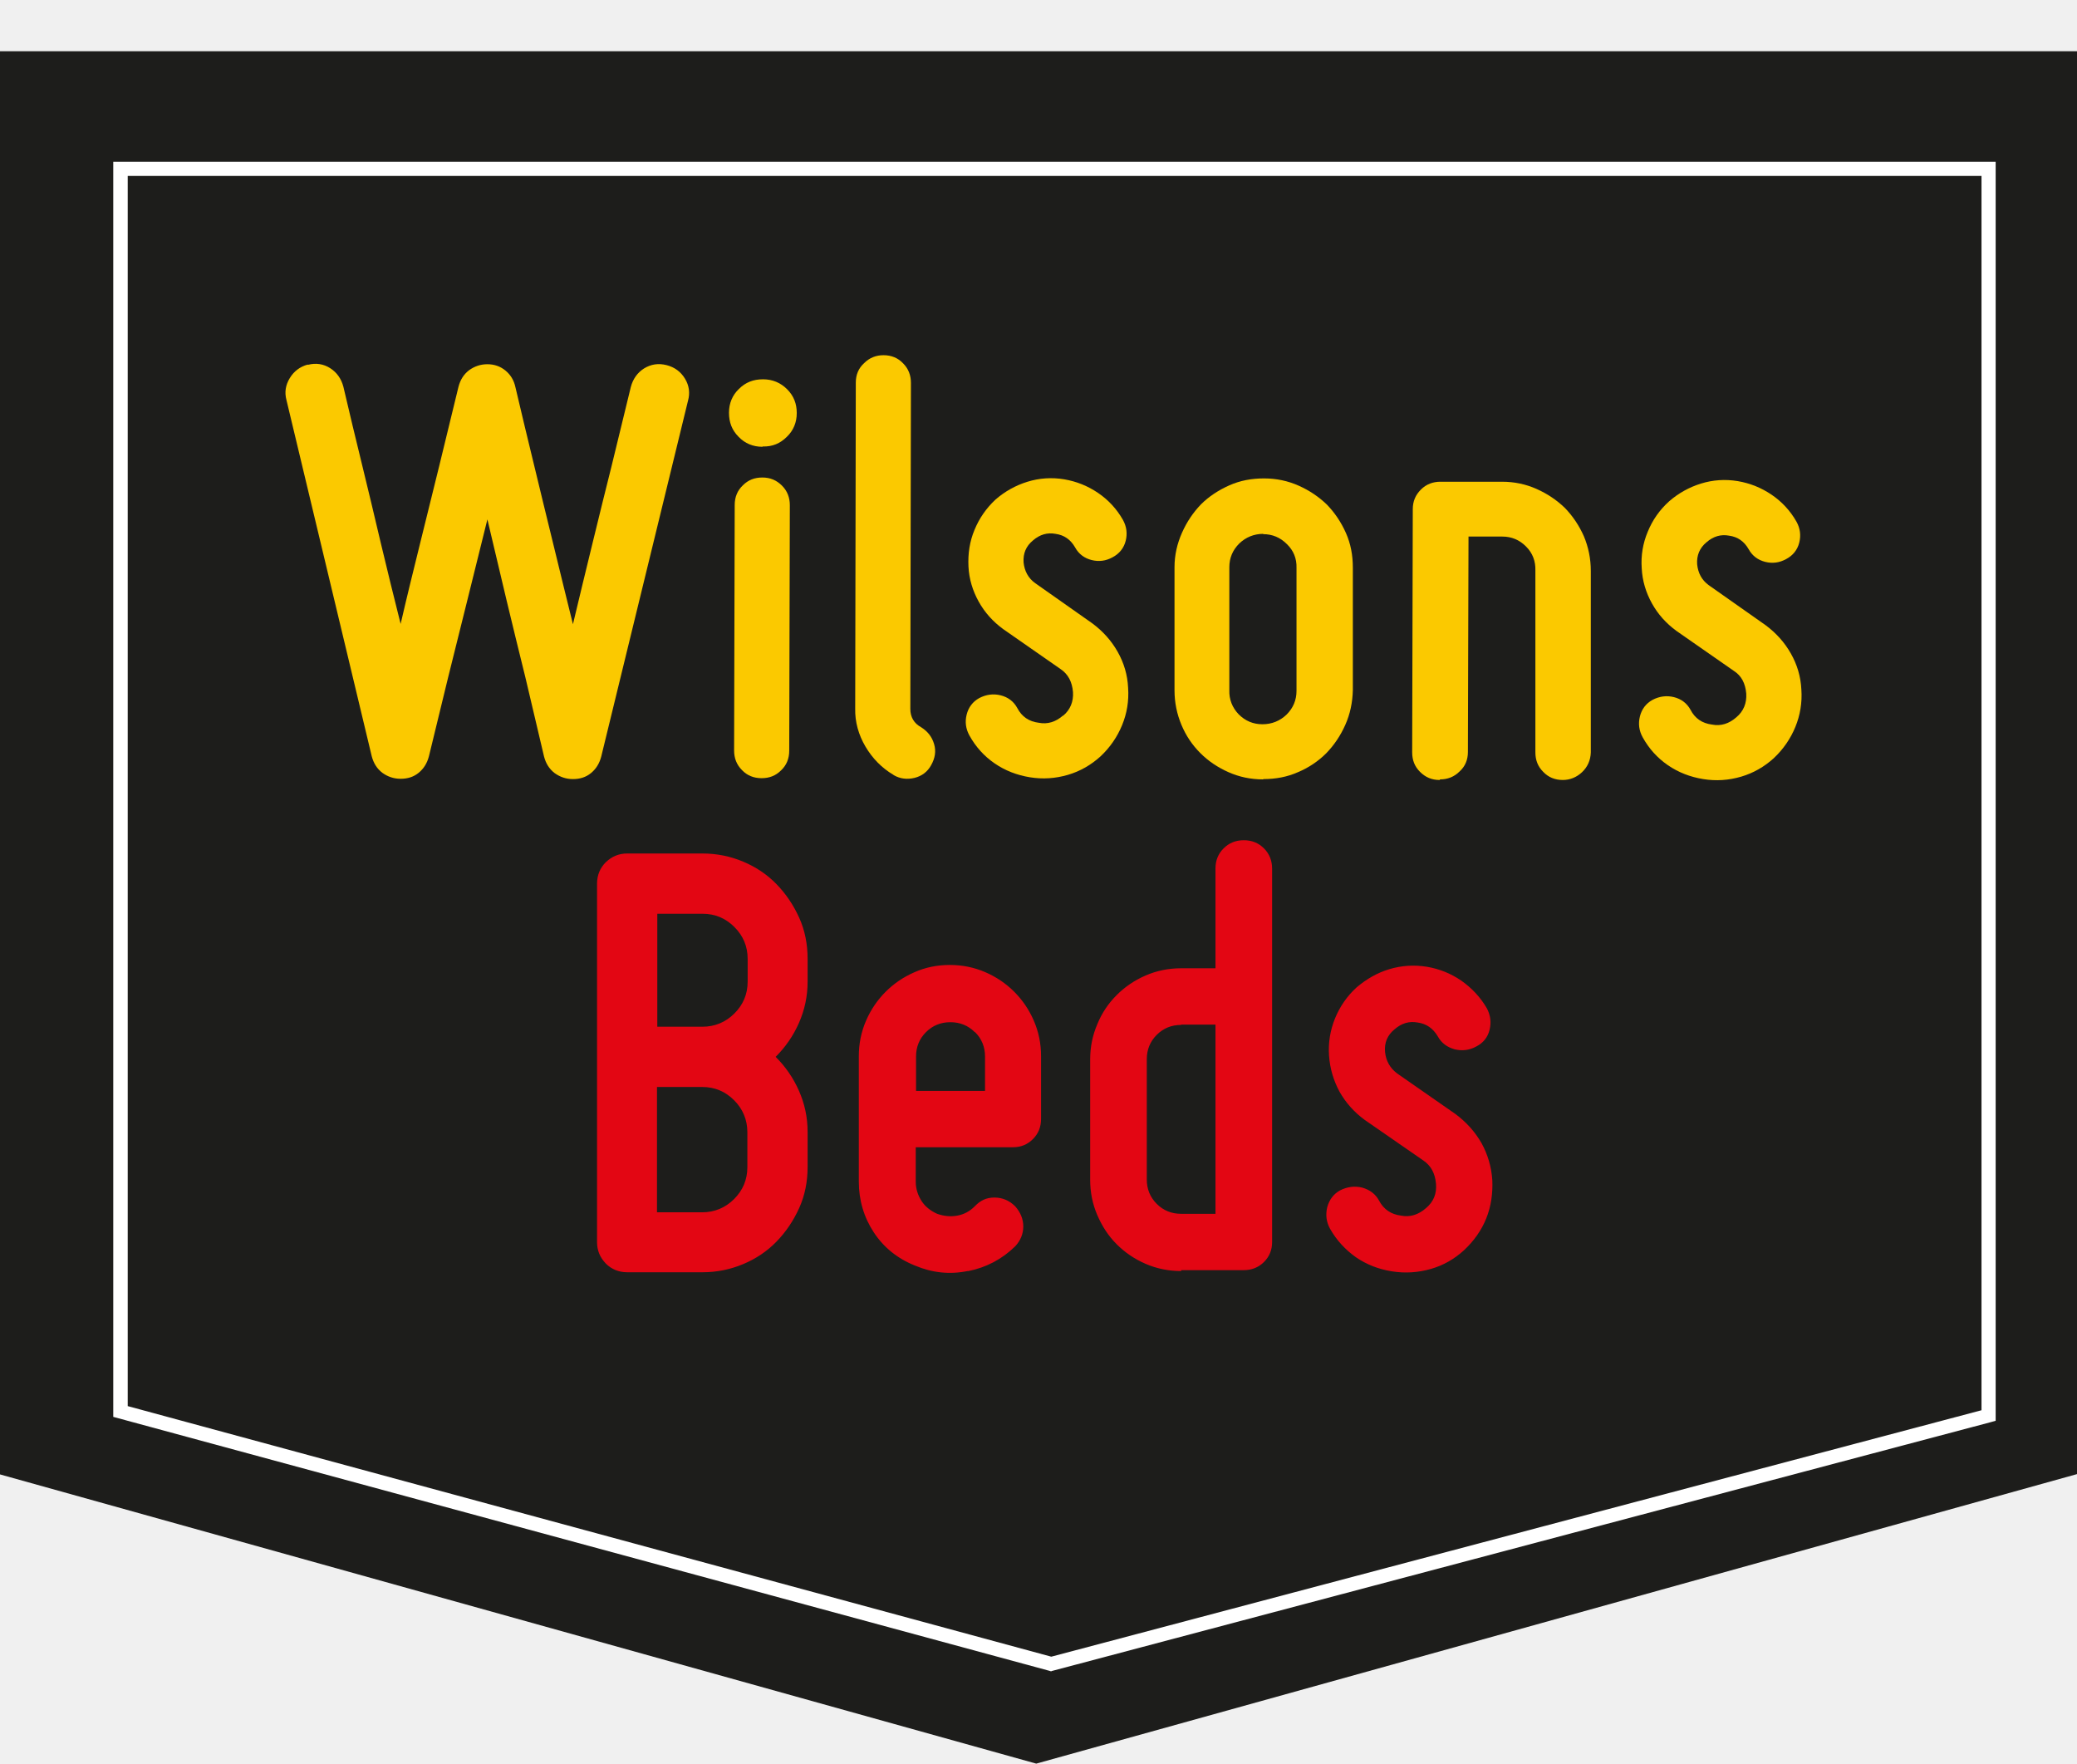
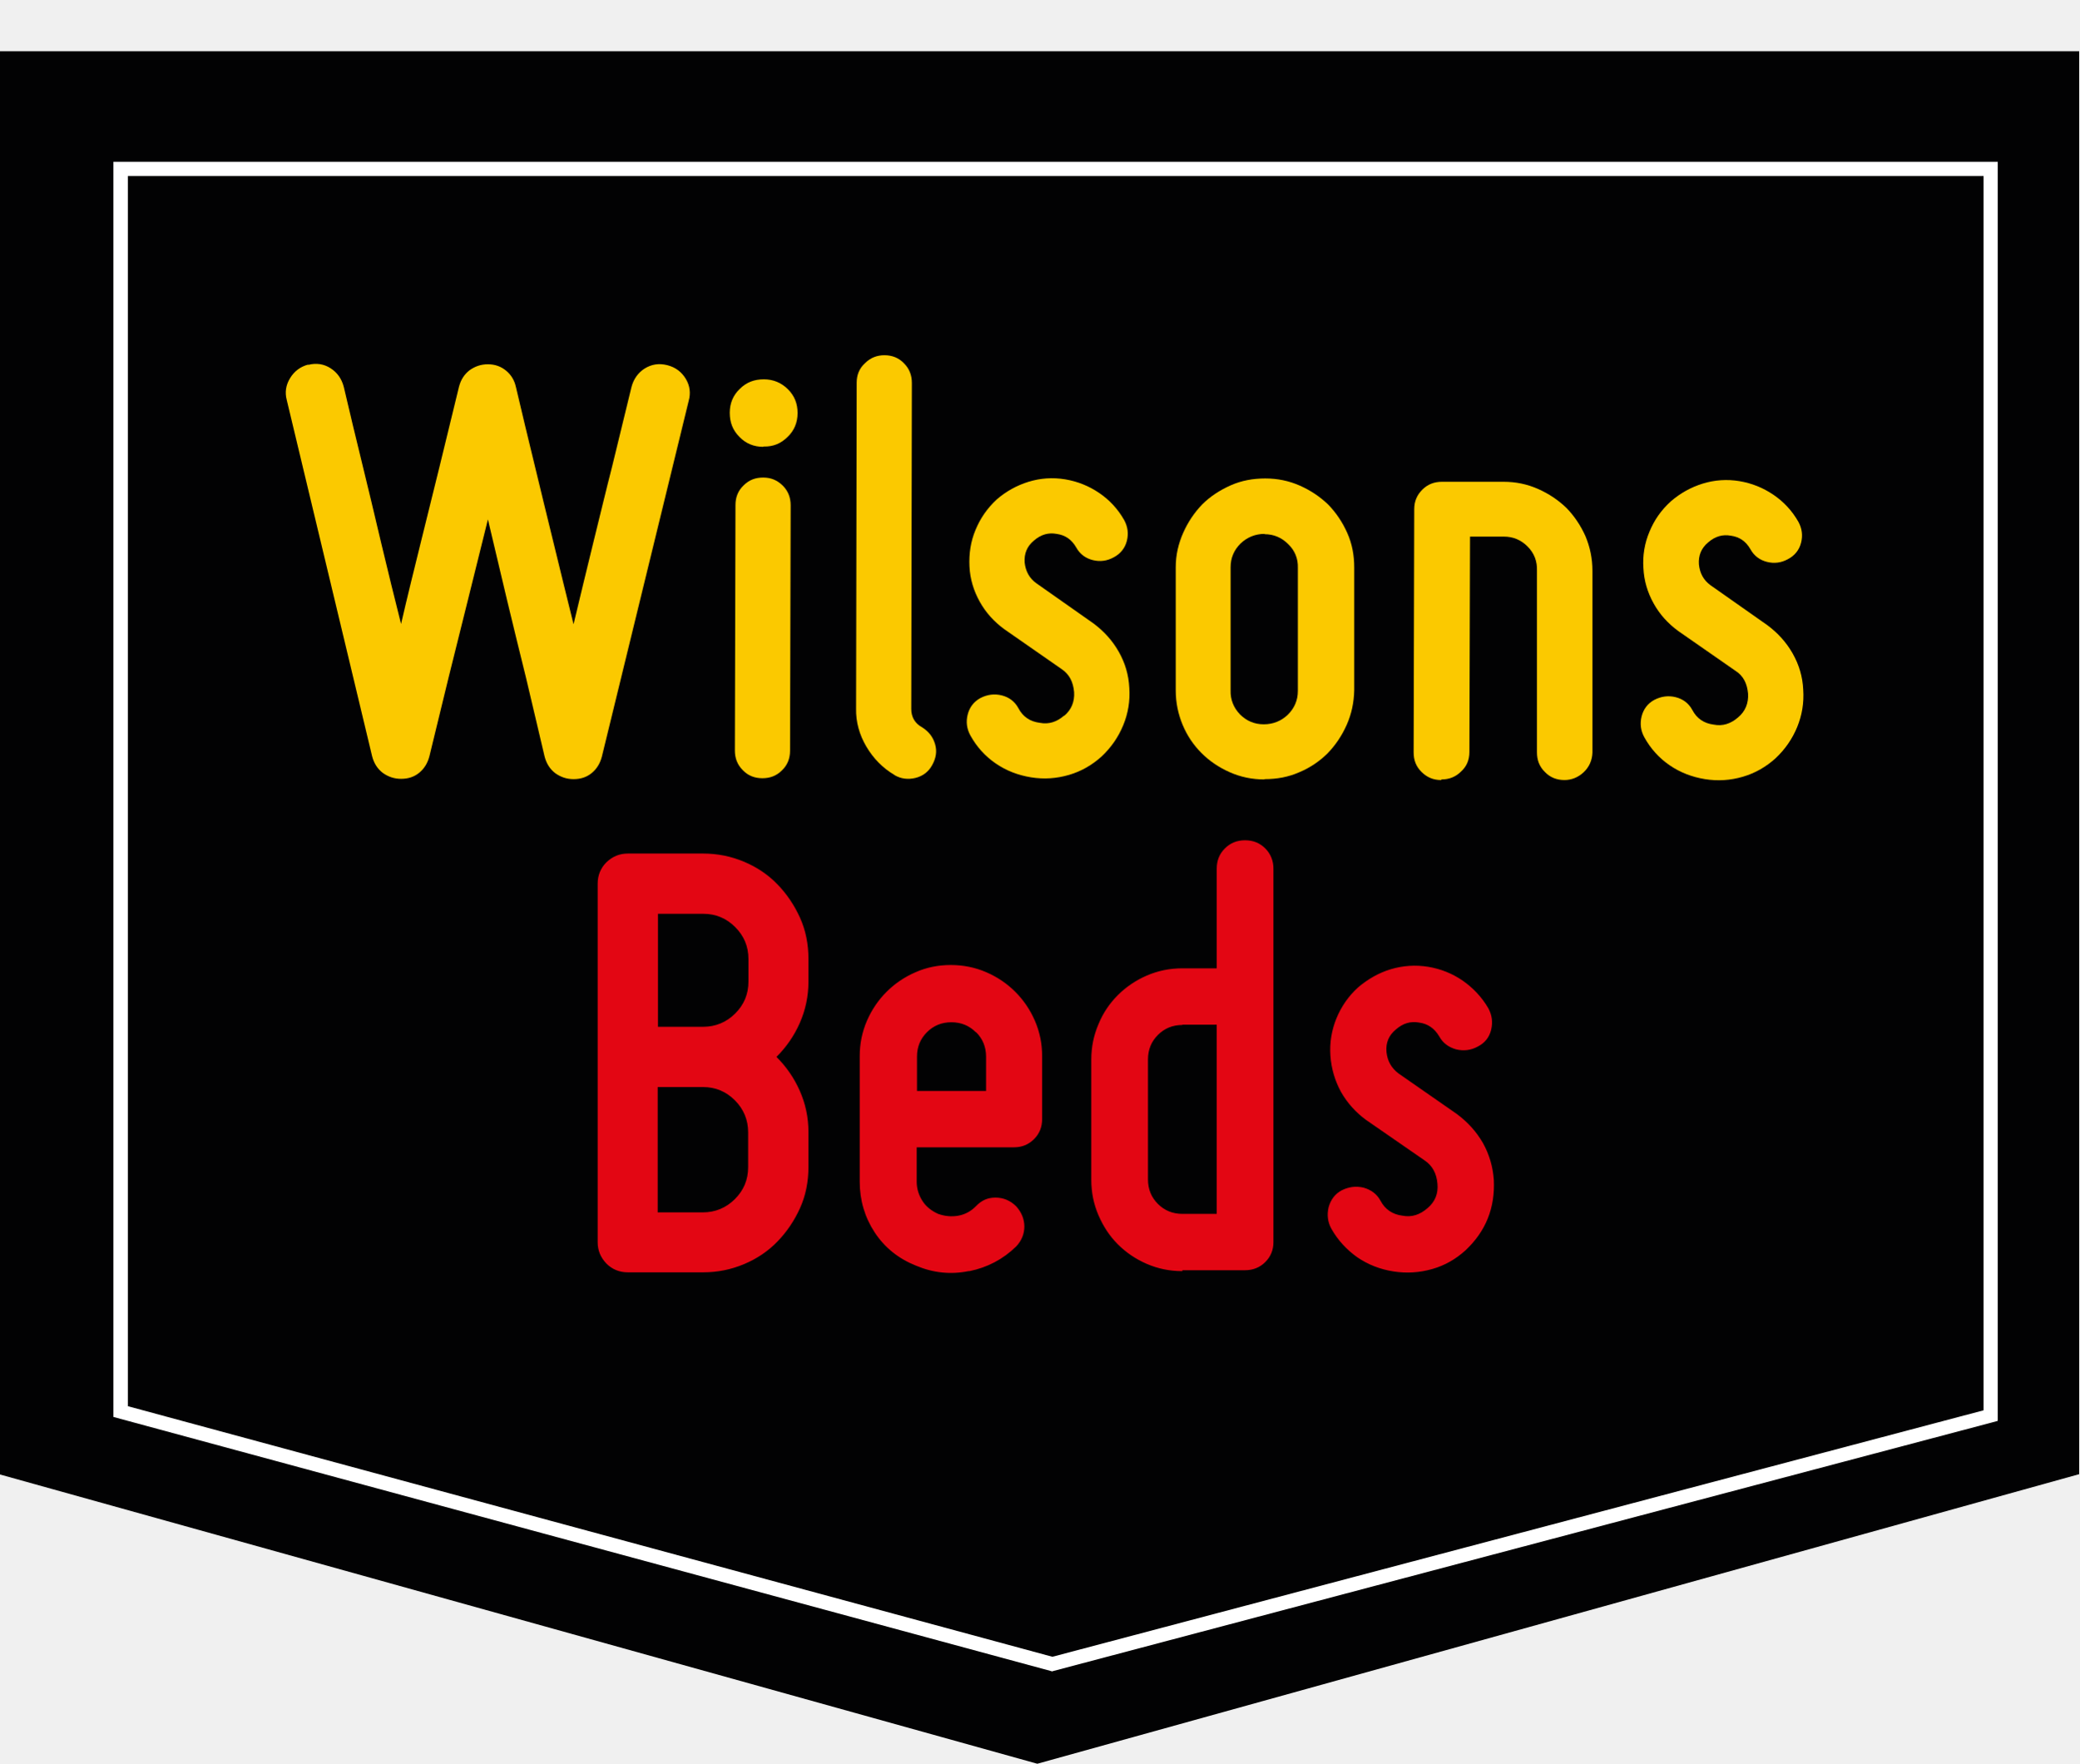
- <svg xmlns="http://www.w3.org/2000/svg" id="Layer_1" data-name="Layer 1" viewBox="0 0 68.95 58.54">
-   <defs>
-     <style>
-       .cls-1 {
-         fill: none;
-       }
- 
-       .cls-2 {
-         fill: #1d1d1b;
-       }
- 
-       .cls-3 {
-         fill: #fff;
-       }
- 
-       .cls-4 {
-         fill: #e30613;
-       }
- 
-       .cls-5 {
-         fill: #fbc900;
-       }
- 
-       .cls-6 {
-         clip-path: url(#clippath);
-       }
-     </style>
-     <clipPath id="clippath">
-       <rect class="cls-1" x="0" width="68.95" height="56.85" />
-     </clipPath>
-   </defs>
-   <polygon class="cls-2" points="0 1.7 0 48.94 34.4 58.54 68.95 48.93 68.95 1.7 0 1.7" />
-   <path class="cls-3" d="M4.23,46.67l30.67,8.32,30.88-8.18V5.84s-61.54,0-61.54,0v40.83ZM34.9,55.48l-.06-.02L3.76,47.03V5.37h62.49v41.79s-.18.05-.18.05l-31.17,8.26Z" />
-   <g class="cls-6">
-     <path class="cls-5" d="M10.22,12.11c.27-.07.52-.03.74.11.22.14.37.35.44.62.2.86.41,1.73.63,2.63.19.77.39,1.62.61,2.55.22.92.44,1.82.66,2.69.2-.87.42-1.76.65-2.69.23-.92.44-1.77.63-2.55.22-.9.43-1.77.64-2.63.06-.23.17-.41.35-.55.18-.13.38-.2.61-.2.23,0,.43.07.6.21.17.14.28.32.33.55.2.85.41,1.73.63,2.63.19.78.39,1.62.62,2.55s.44,1.82.66,2.69c.21-.87.42-1.76.65-2.69s.43-1.77.63-2.55c.22-.9.43-1.77.64-2.63.07-.27.22-.48.44-.62.23-.14.47-.18.75-.11.27.07.47.22.61.45.14.23.17.48.1.73l-2.88,11.81c-.06.23-.17.41-.34.55-.17.14-.37.2-.6.2-.23,0-.43-.07-.61-.2-.18-.14-.29-.32-.35-.55-.2-.86-.41-1.73-.62-2.63-.19-.77-.4-1.62-.62-2.54-.22-.92-.43-1.82-.64-2.7-.22.88-.44,1.78-.67,2.7-.23.92-.44,1.76-.63,2.53-.22.9-.43,1.77-.64,2.63-.06.23-.17.41-.34.55-.17.14-.37.2-.6.2s-.43-.07-.61-.2c-.18-.14-.29-.32-.35-.55l-2.83-11.82c-.07-.26-.03-.5.11-.73.14-.23.34-.38.6-.45" />
-     <path class="cls-5" d="M25.93,25.57c-.18.18-.39.26-.65.26-.26,0-.48-.09-.65-.27-.18-.18-.26-.4-.26-.65l.02-8.15c0-.26.09-.48.27-.65.18-.18.39-.26.65-.26.26,0,.47.09.65.27.18.18.26.4.26.65l-.02,8.15c0,.26-.09.48-.27.65M25.31,14.83c-.31,0-.58-.11-.79-.33-.22-.22-.32-.48-.32-.8,0-.31.11-.58.33-.79.22-.22.48-.32.8-.32.31,0,.58.11.8.33.22.22.32.48.32.79,0,.31-.11.58-.33.79-.22.22-.48.33-.8.32" />
-     <path class="cls-5" d="M29.66,25.72c-.39-.23-.7-.55-.93-.94-.23-.39-.35-.82-.34-1.26l.02-10.82c0-.26.09-.48.28-.65.18-.18.4-.26.64-.26.26,0,.48.09.65.27.18.18.26.4.26.65l-.02,10.82c0,.27.12.48.36.61.22.14.36.32.43.56.07.24.03.47-.1.7-.12.22-.31.36-.55.42-.25.06-.48.03-.69-.09" />
-     <path class="cls-5" d="M35.29,23.76c.24-.2.35-.47.33-.79-.03-.34-.16-.59-.41-.76l-1.91-1.33c-.34-.25-.61-.55-.81-.91-.2-.36-.32-.75-.34-1.17s.04-.83.2-1.21c.16-.39.39-.72.7-1.01.31-.27.67-.47,1.06-.59.39-.12.8-.15,1.22-.08.41.07.78.22,1.12.45.34.23.62.53.83.9.12.22.15.45.09.69-.06.24-.21.43-.44.55-.22.12-.45.15-.69.09-.24-.06-.43-.2-.55-.42-.15-.26-.36-.41-.65-.45-.27-.05-.52.02-.75.22-.23.19-.33.43-.31.73.03.28.15.52.39.69l1.89,1.33c.35.26.63.57.84.94.21.37.33.77.35,1.2.03.44-.04.85-.2,1.24-.16.39-.4.74-.72,1.04-.31.28-.67.49-1.08.61-.41.12-.83.15-1.26.08-.43-.07-.82-.22-1.17-.46-.35-.24-.63-.55-.84-.93-.12-.22-.15-.45-.09-.69.06-.24.2-.43.42-.55.23-.12.47-.15.71-.09.24.06.43.2.55.42.15.29.39.45.71.49.3.06.57-.03.81-.24" />
-     <path class="cls-5" d="M41.94,17.72c-.31,0-.58.11-.8.32-.22.22-.33.48-.33.79v4.08c-.01.31.1.58.31.8.22.22.48.33.79.33.31,0,.58-.11.8-.32.22-.22.33-.48.33-.79v-4.08c.01-.31-.1-.58-.32-.79-.22-.22-.48-.33-.79-.33M41.93,25.87c-.41,0-.79-.08-1.15-.24-.36-.16-.67-.37-.93-.63-.27-.27-.48-.58-.63-.94-.15-.36-.23-.74-.23-1.15v-4.08c0-.41.09-.79.25-1.15s.37-.67.63-.94c.26-.26.58-.47.94-.63.36-.16.74-.23,1.15-.23.41,0,.79.08,1.15.24.36.16.67.37.94.63.26.27.47.58.63.94.16.36.23.74.23,1.15v4.07c-.01.41-.09.79-.25,1.15-.16.36-.37.67-.63.94-.26.26-.58.48-.94.63-.36.16-.74.23-1.15.23" />
-     <path class="cls-5" d="M47.79,25.89c-.26,0-.47-.09-.65-.27-.18-.18-.26-.39-.26-.65l.02-8.07c0-.26.09-.47.27-.65.18-.18.4-.26.65-.26h2.04c.41,0,.79.08,1.15.24.36.16.67.37.94.63.26.27.47.58.63.94.15.36.23.74.23,1.15v6.03c-.01.26-.11.48-.29.65-.18.17-.4.26-.64.26-.26,0-.48-.09-.65-.27-.18-.18-.26-.39-.26-.65v-6.03c.01-.31-.09-.58-.31-.8-.22-.22-.48-.33-.79-.33h-1.12s-.02,7.15-.02,7.15c0,.26-.09.48-.28.65-.18.18-.4.26-.64.26" />
-     <path class="cls-5" d="M57.64,23.81c.24-.2.35-.47.33-.79-.03-.34-.16-.59-.41-.75l-1.91-1.33c-.34-.25-.61-.55-.81-.91-.2-.36-.32-.75-.34-1.17-.03-.42.04-.83.2-1.21.16-.39.39-.72.71-1.01.31-.27.67-.47,1.06-.59.39-.12.8-.15,1.22-.08.41.07.78.22,1.12.45.34.23.62.53.83.9.12.22.15.45.09.69-.06.24-.21.43-.44.55-.22.12-.45.15-.69.09-.24-.06-.43-.2-.55-.42-.15-.26-.36-.41-.65-.45-.27-.05-.52.02-.75.22-.23.19-.33.44-.31.73.03.29.15.52.38.69l1.89,1.33c.35.26.63.57.84.94.21.37.33.77.35,1.2.03.43-.04.85-.2,1.24-.16.39-.4.74-.72,1.04-.31.28-.67.49-1.08.61-.41.12-.83.15-1.26.08-.43-.07-.82-.22-1.17-.46-.35-.24-.63-.55-.84-.93-.12-.22-.15-.45-.09-.69.06-.24.2-.43.42-.55.23-.12.47-.15.71-.09.24.06.43.2.55.42.15.29.39.45.71.49.3.06.57-.03.81-.24" />
-     <path class="cls-4" d="M46.51,40.35c-.33-.04-.58-.21-.73-.5-.12-.22-.31-.36-.56-.43-.25-.06-.49-.03-.73.09-.22.12-.36.31-.43.56-.06.25-.03.49.09.71.22.39.51.7.86.95.35.24.75.4,1.2.47.44.07.87.04,1.29-.08.42-.12.78-.33,1.1-.62.33-.31.58-.66.74-1.06.16-.4.22-.83.2-1.27-.03-.44-.15-.85-.36-1.23-.22-.38-.5-.69-.86-.96l-1.94-1.35c-.24-.18-.37-.42-.4-.71-.03-.31.08-.56.31-.75.24-.21.49-.28.77-.23.29.04.51.19.67.46.12.22.31.36.56.43.25.06.49.03.71-.09.24-.12.39-.31.45-.56s.03-.48-.09-.71c-.22-.38-.51-.68-.85-.92-.35-.24-.73-.39-1.14-.46-.43-.07-.85-.04-1.25.08s-.76.33-1.08.6c-.32.29-.56.64-.72,1.03-.16.39-.23.81-.2,1.24.03.43.15.83.35,1.2.21.37.49.68.83.93l1.95,1.35c.25.17.39.42.42.77.03.33-.08.6-.33.81-.25.22-.53.31-.83.25M39.21,34.01h1.14v6.28h-1.14c-.32,0-.59-.11-.81-.33s-.33-.49-.33-.81v-3.99c0-.32.11-.59.33-.81.22-.22.49-.33.81-.33M39.21,42.16h2.08c.26,0,.49-.09.67-.27.18-.18.27-.4.27-.66v-12.4c0-.26-.09-.49-.27-.67-.18-.18-.4-.27-.67-.27s-.49.09-.67.27-.27.4-.27.67v3.31h-1.14c-.42,0-.81.08-1.18.24-.37.16-.69.38-.96.65-.27.27-.49.59-.64.96-.16.37-.24.76-.24,1.18v3.99c0,.42.08.81.24,1.18.16.37.37.69.64.96.27.27.59.49.96.65.37.16.76.24,1.18.24M32.37,34.26c.22.22.33.49.33.81v1.14h-2.29v-1.14c0-.32.11-.59.33-.81s.49-.33.81-.33.59.11.81.33M32.15,42.19c.59-.12,1.11-.39,1.55-.82.18-.19.27-.42.27-.66s-.09-.47-.27-.67c-.19-.19-.42-.29-.69-.29s-.47.1-.65.29c-.17.17-.36.27-.58.31-.22.04-.44.02-.67-.06-.22-.1-.4-.24-.52-.43s-.19-.4-.19-.64v-1.14h3.23c.26,0,.48-.09.66-.27.18-.18.27-.4.27-.67v-2.08c0-.42-.08-.81-.24-1.18-.16-.37-.38-.69-.65-.96-.27-.27-.59-.49-.96-.65-.37-.16-.76-.24-1.18-.24s-.81.08-1.17.24c-.37.16-.69.38-.96.65s-.49.59-.65.96c-.16.37-.24.76-.24,1.18v4.16c0,.62.17,1.19.5,1.69.33.5.79.87,1.37,1.1.57.24,1.15.3,1.74.18M21.82,34.07v-3.74h1.5c.42,0,.77.15,1.06.44.29.29.44.64.44,1.06v.75c0,.42-.15.77-.44,1.06-.29.29-.65.44-1.06.44h-1.5ZM24.81,37.57v1.17c0,.42-.15.77-.44,1.06s-.65.44-1.06.44h-1.5v-4.16h1.5c.42,0,.77.15,1.06.44.29.29.44.65.44,1.06M26.81,32.57v-.75c0-.48-.09-.94-.28-1.36-.19-.42-.44-.79-.75-1.11-.31-.32-.68-.57-1.11-.75-.43-.18-.88-.27-1.35-.27h-2.5c-.28,0-.51.1-.71.29-.19.19-.29.43-.29.71v11.9c0,.28.1.51.29.71.19.19.43.29.71.29h2.5c.47,0,.92-.09,1.35-.27.43-.18.8-.43,1.11-.75.31-.32.56-.69.75-1.11s.28-.88.28-1.36v-1.17c0-.49-.1-.94-.29-1.37-.19-.43-.45-.8-.77-1.12.32-.32.58-.69.77-1.12.19-.43.29-.89.29-1.37" />
-   </g>
+ <svg xmlns="http://www.w3.org/2000/svg" width="145" height="123" viewBox="0 0 145 123" fill="none">
+   <path d="M0 3.572V102.829L72.342 123L145 102.808V3.572H0Z" fill="#020203" />
+   <path d="M8.896 98.06L73.394 115.541L138.334 98.354V12.271H8.917V98.06H8.896ZM73.394 116.571L73.268 116.529L7.907 98.816V11.283H139.322V99.089L138.944 99.194L73.394 116.55V116.571Z" fill="white" />
+   <path d="M21.492 25.445C22.06 25.297 22.585 25.382 23.048 25.676C23.511 25.97 23.826 26.411 23.973 26.978C24.394 28.785 24.835 30.613 25.298 32.504C25.698 34.122 26.118 35.908 26.581 37.862C27.044 39.795 27.506 41.686 27.969 43.514C28.39 41.686 28.852 39.816 29.336 37.862C29.82 35.929 30.261 34.143 30.661 32.504C31.123 30.613 31.565 28.785 32.007 26.978C32.133 26.495 32.364 26.117 32.743 25.823C33.121 25.55 33.542 25.403 34.026 25.403C34.509 25.403 34.93 25.55 35.287 25.844C35.645 26.138 35.876 26.516 35.981 26.999C36.402 28.785 36.843 30.634 37.306 32.525C37.706 34.164 38.126 35.929 38.61 37.883C39.094 39.837 39.535 41.707 39.998 43.535C40.44 41.707 40.881 39.837 41.365 37.883C41.849 35.929 42.269 34.164 42.69 32.525C43.152 30.634 43.594 28.806 44.036 26.999C44.183 26.432 44.498 25.991 44.961 25.697C45.445 25.403 45.949 25.319 46.538 25.466C47.106 25.613 47.527 25.928 47.821 26.411C48.115 26.894 48.178 27.42 48.031 27.945L41.975 52.759C41.849 53.242 41.617 53.621 41.26 53.915C40.902 54.209 40.482 54.335 39.998 54.335C39.514 54.335 39.094 54.188 38.715 53.915C38.337 53.621 38.105 53.242 37.979 52.759C37.559 50.952 37.117 49.124 36.675 47.233C36.276 45.615 35.834 43.83 35.371 41.896C34.909 39.963 34.467 38.072 34.026 36.223C33.563 38.072 33.1 39.963 32.617 41.896C32.133 43.83 31.691 45.594 31.292 47.212C30.829 49.103 30.387 50.931 29.946 52.738C29.82 53.221 29.588 53.6 29.231 53.894C28.873 54.188 28.453 54.314 27.969 54.314C27.485 54.314 27.065 54.167 26.686 53.894C26.308 53.6 26.076 53.221 25.95 52.738L19.999 27.903C19.852 27.357 19.936 26.852 20.23 26.369C20.524 25.886 20.945 25.571 21.492 25.424" fill="#FBC900" />
+   <path d="M54.53 53.726C54.151 54.104 53.71 54.272 53.163 54.272C52.616 54.272 52.153 54.083 51.796 53.705C51.417 53.327 51.249 52.864 51.249 52.339L51.291 35.215C51.291 34.669 51.48 34.206 51.859 33.849C52.237 33.471 52.679 33.303 53.226 33.303C53.773 33.303 54.214 33.492 54.593 33.87C54.971 34.248 55.14 34.711 55.14 35.236L55.097 52.36C55.097 52.906 54.908 53.369 54.53 53.726ZM53.226 31.16C52.574 31.16 52.006 30.928 51.565 30.466C51.102 30.004 50.892 29.458 50.892 28.785C50.892 28.134 51.123 27.567 51.586 27.125C52.048 26.663 52.595 26.453 53.268 26.453C53.92 26.453 54.488 26.684 54.95 27.146C55.413 27.609 55.623 28.155 55.623 28.806C55.623 29.458 55.392 30.025 54.929 30.466C54.467 30.928 53.92 31.16 53.247 31.139" fill="#FBC900" />
+   <path d="M62.374 54.041C61.553 53.558 60.902 52.885 60.418 52.066C59.934 51.246 59.682 50.343 59.703 49.418L59.745 26.684C59.745 26.138 59.934 25.676 60.334 25.319C60.712 24.94 61.175 24.772 61.68 24.772C62.226 24.772 62.689 24.961 63.047 25.34C63.425 25.718 63.593 26.18 63.593 26.705L63.551 49.44C63.551 50.007 63.804 50.448 64.308 50.721C64.771 51.015 65.066 51.394 65.213 51.898C65.36 52.402 65.276 52.885 65.002 53.369C64.75 53.831 64.35 54.125 63.846 54.251C63.32 54.377 62.836 54.314 62.395 54.062" fill="#FBC900" />
+   <path d="M74.213 49.923C74.718 49.502 74.95 48.935 74.907 48.263C74.844 47.548 74.571 47.023 74.045 46.666L70.029 43.871C69.314 43.346 68.746 42.716 68.325 41.959C67.905 41.203 67.652 40.384 67.61 39.501C67.568 38.619 67.694 37.757 68.031 36.959C68.367 36.139 68.851 35.446 69.503 34.837C70.155 34.269 70.912 33.849 71.732 33.597C72.552 33.345 73.414 33.282 74.298 33.429C75.16 33.576 75.938 33.891 76.653 34.374C77.368 34.858 77.957 35.488 78.398 36.265C78.651 36.728 78.714 37.211 78.588 37.715C78.462 38.219 78.146 38.619 77.662 38.871C77.2 39.123 76.716 39.186 76.211 39.06C75.707 38.934 75.307 38.64 75.055 38.178C74.739 37.631 74.298 37.316 73.688 37.232C73.12 37.127 72.594 37.274 72.111 37.694C71.627 38.093 71.416 38.598 71.459 39.228C71.522 39.816 71.774 40.321 72.279 40.678L76.253 43.472C76.989 44.019 77.578 44.67 78.02 45.447C78.462 46.225 78.714 47.065 78.756 47.969C78.819 48.893 78.672 49.755 78.335 50.574C77.999 51.394 77.494 52.129 76.821 52.759C76.169 53.348 75.412 53.789 74.55 54.041C73.688 54.293 72.805 54.356 71.9 54.209C70.996 54.062 70.176 53.747 69.44 53.242C68.704 52.738 68.115 52.087 67.673 51.288C67.421 50.826 67.358 50.343 67.484 49.839C67.61 49.334 67.905 48.935 68.367 48.683C68.851 48.431 69.356 48.368 69.86 48.494C70.365 48.62 70.765 48.914 71.017 49.377C71.332 49.986 71.837 50.322 72.51 50.406C73.141 50.532 73.709 50.343 74.213 49.902" fill="#FBC900" />
+   <path d="M88.198 37.232C87.546 37.232 86.979 37.463 86.516 37.904C86.053 38.367 85.822 38.913 85.822 39.564V48.137C85.801 48.788 86.032 49.355 86.474 49.818C86.937 50.28 87.483 50.511 88.135 50.511C88.787 50.511 89.355 50.28 89.818 49.839C90.28 49.376 90.512 48.83 90.512 48.179V39.606C90.533 38.955 90.301 38.388 89.839 37.946C89.376 37.484 88.829 37.253 88.177 37.253M88.177 54.356C87.315 54.356 86.516 54.188 85.759 53.852C85.002 53.516 84.35 53.074 83.803 52.528C83.235 51.961 82.794 51.309 82.478 50.553C82.163 49.797 81.995 48.998 81.995 48.137V39.564C81.995 38.703 82.184 37.904 82.52 37.148C82.857 36.392 83.299 35.74 83.845 35.173C84.392 34.627 85.065 34.185 85.822 33.849C86.579 33.513 87.378 33.366 88.24 33.366C89.103 33.366 89.902 33.534 90.659 33.87C91.416 34.206 92.068 34.648 92.636 35.194C93.182 35.761 93.624 36.413 93.96 37.169C94.297 37.925 94.444 38.724 94.444 39.585V48.137C94.423 48.998 94.255 49.797 93.918 50.553C93.582 51.309 93.14 51.961 92.594 52.528C92.047 53.074 91.374 53.537 90.617 53.852C89.86 54.188 89.061 54.335 88.198 54.335" fill="#FBC900" />
+   <path d="M100.501 54.398C99.954 54.398 99.512 54.209 99.134 53.831C98.755 53.453 98.587 53.011 98.587 52.465L98.629 35.509C98.629 34.963 98.818 34.522 99.197 34.143C99.575 33.765 100.038 33.597 100.564 33.597H104.854C105.716 33.597 106.515 33.765 107.272 34.101C108.029 34.437 108.681 34.879 109.249 35.425C109.796 35.992 110.237 36.644 110.574 37.4C110.889 38.156 111.058 38.955 111.058 39.816V52.486C111.037 53.032 110.826 53.495 110.448 53.852C110.069 54.209 109.606 54.398 109.102 54.398C108.555 54.398 108.092 54.209 107.735 53.831C107.356 53.453 107.188 53.011 107.188 52.465V39.795C107.209 39.144 106.999 38.577 106.536 38.114C106.073 37.652 105.527 37.421 104.875 37.421H102.519L102.477 52.444C102.477 52.99 102.288 53.453 101.889 53.81C101.51 54.188 101.047 54.356 100.543 54.356" fill="#FBC900" />
+   <path d="M121.215 50.028C121.72 49.608 121.951 49.04 121.909 48.368C121.846 47.654 121.572 47.128 121.047 46.792L117.03 43.998C116.315 43.472 115.747 42.842 115.327 42.086C114.906 41.329 114.654 40.51 114.612 39.627C114.549 38.745 114.696 37.883 115.032 37.085C115.369 36.265 115.852 35.572 116.525 34.963C117.177 34.395 117.934 33.975 118.754 33.723C119.575 33.471 120.437 33.408 121.32 33.555C122.182 33.702 122.96 34.017 123.675 34.501C124.39 34.984 124.979 35.614 125.421 36.392C125.673 36.854 125.736 37.337 125.61 37.841C125.484 38.346 125.169 38.745 124.685 38.997C124.222 39.249 123.739 39.312 123.234 39.186C122.729 39.06 122.33 38.766 122.077 38.303C121.762 37.757 121.32 37.442 120.71 37.358C120.142 37.253 119.617 37.4 119.133 37.82C118.649 38.219 118.439 38.745 118.481 39.354C118.544 39.963 118.797 40.447 119.28 40.804L123.255 43.598C123.991 44.145 124.58 44.796 125.021 45.573C125.463 46.351 125.715 47.191 125.757 48.095C125.82 48.998 125.673 49.881 125.337 50.7C125 51.52 124.496 52.255 123.823 52.885C123.171 53.474 122.414 53.915 121.551 54.167C120.689 54.419 119.806 54.482 118.902 54.335C117.997 54.188 117.177 53.873 116.441 53.369C115.705 52.864 115.116 52.213 114.675 51.414C114.422 50.952 114.359 50.469 114.485 49.965C114.612 49.461 114.906 49.061 115.369 48.809C115.852 48.557 116.357 48.494 116.862 48.62C117.367 48.746 117.766 49.04 118.018 49.502C118.334 50.112 118.839 50.448 119.512 50.532C120.142 50.658 120.71 50.469 121.215 50.028Z" fill="#FBC900" />
+   <path d="M97.809 84.78C97.115 84.696 96.589 84.339 96.274 83.73C96.022 83.268 95.622 82.974 95.096 82.826C94.57 82.7 94.066 82.763 93.561 83.016C93.098 83.268 92.804 83.667 92.657 84.192C92.531 84.717 92.594 85.222 92.846 85.684C93.309 86.503 93.918 87.155 94.655 87.68C95.391 88.184 96.232 88.52 97.178 88.668C98.103 88.815 99.008 88.752 99.891 88.499C100.774 88.247 101.531 87.806 102.204 87.197C102.898 86.545 103.424 85.81 103.76 84.969C104.097 84.129 104.223 83.226 104.181 82.301C104.118 81.377 103.866 80.515 103.424 79.717C102.961 78.918 102.372 78.267 101.615 77.7L97.536 74.863C97.031 74.485 96.757 73.981 96.694 73.371C96.631 72.72 96.863 72.195 97.346 71.796C97.851 71.354 98.377 71.207 98.966 71.312C99.576 71.396 100.038 71.711 100.375 72.279C100.627 72.741 101.027 73.035 101.552 73.182C102.078 73.308 102.583 73.245 103.045 72.993C103.55 72.741 103.866 72.342 103.992 71.817C104.118 71.291 104.055 70.808 103.802 70.325C103.34 69.526 102.73 68.896 102.015 68.392C101.279 67.887 100.48 67.572 99.618 67.425C98.713 67.278 97.83 67.341 96.989 67.593C96.148 67.845 95.391 68.287 94.718 68.854C94.045 69.463 93.54 70.199 93.204 71.018C92.867 71.838 92.72 72.72 92.783 73.624C92.846 74.527 93.098 75.367 93.519 76.145C93.961 76.922 94.549 77.574 95.264 78.099L99.365 80.935C99.891 81.293 100.185 81.818 100.248 82.553C100.312 83.247 100.08 83.814 99.555 84.255C99.029 84.717 98.44 84.906 97.809 84.78ZM82.457 71.459H84.855V84.654H82.457C81.784 84.654 81.217 84.423 80.754 83.961C80.291 83.499 80.06 82.931 80.06 82.259V73.876C80.06 73.203 80.291 72.636 80.754 72.174C81.217 71.711 81.784 71.48 82.457 71.48M82.457 88.584H86.832C87.378 88.584 87.862 88.394 88.24 88.016C88.619 87.638 88.808 87.176 88.808 86.629V60.575C88.808 60.029 88.619 59.546 88.24 59.168C87.862 58.789 87.399 58.6 86.832 58.6C86.264 58.6 85.801 58.789 85.422 59.168C85.044 59.546 84.855 60.008 84.855 60.575V67.53H82.457C81.574 67.53 80.754 67.698 79.976 68.034C79.198 68.371 78.525 68.833 77.957 69.4C77.389 69.968 76.927 70.64 76.611 71.417C76.275 72.195 76.106 73.014 76.106 73.897V82.28C76.106 83.163 76.275 83.982 76.611 84.759C76.948 85.537 77.389 86.209 77.957 86.776C78.525 87.344 79.198 87.806 79.976 88.142C80.754 88.478 81.574 88.647 82.457 88.647M68.073 71.985C68.536 72.447 68.767 73.014 68.767 73.686V76.082H63.951V73.686C63.951 73.014 64.183 72.447 64.645 71.985C65.108 71.522 65.676 71.291 66.349 71.291C67.022 71.291 67.589 71.522 68.052 71.985M67.61 88.647C68.851 88.394 69.945 87.827 70.87 86.924C71.249 86.524 71.438 86.041 71.438 85.537C71.438 85.033 71.249 84.549 70.87 84.129C70.47 83.73 69.987 83.52 69.419 83.52C68.851 83.52 68.43 83.73 68.052 84.129C67.694 84.486 67.295 84.696 66.832 84.78C66.37 84.865 65.907 84.823 65.423 84.654C64.961 84.444 64.582 84.15 64.33 83.751C64.077 83.352 63.93 82.91 63.93 82.406V80.011H70.723C71.269 80.011 71.732 79.822 72.111 79.444C72.489 79.065 72.678 78.603 72.678 78.036V73.665C72.678 72.783 72.51 71.964 72.174 71.186C71.837 70.409 71.375 69.736 70.807 69.169C70.239 68.602 69.566 68.139 68.788 67.803C68.01 67.467 67.19 67.299 66.306 67.299C65.423 67.299 64.603 67.467 63.846 67.803C63.068 68.139 62.395 68.602 61.827 69.169C61.259 69.736 60.797 70.409 60.46 71.186C60.124 71.964 59.956 72.783 59.956 73.665V82.406C59.956 83.709 60.313 84.906 61.007 85.957C61.701 87.008 62.668 87.785 63.888 88.268C65.087 88.773 66.306 88.899 67.547 88.647M45.887 71.585V63.727H49.041C49.924 63.727 50.66 64.042 51.27 64.652C51.88 65.261 52.196 65.996 52.196 66.879V68.455C52.196 69.337 51.88 70.073 51.27 70.682C50.66 71.291 49.903 71.606 49.041 71.606H45.887V71.585ZM52.175 78.939V81.398C52.175 82.28 51.859 83.016 51.249 83.625C50.639 84.234 49.882 84.549 49.02 84.549H45.866V75.809H49.02C49.903 75.809 50.639 76.124 51.249 76.733C51.859 77.343 52.175 78.099 52.175 78.96M56.38 68.434V66.858C56.38 65.849 56.191 64.883 55.792 64C55.392 63.118 54.866 62.34 54.214 61.668C53.562 60.996 52.784 60.47 51.88 60.092C50.976 59.714 50.029 59.525 49.041 59.525H43.784C43.195 59.525 42.711 59.735 42.291 60.134C41.891 60.533 41.681 61.038 41.681 61.626V86.629C41.681 87.218 41.891 87.701 42.291 88.121C42.69 88.52 43.195 88.731 43.784 88.731H49.041C50.029 88.731 50.976 88.541 51.88 88.163C52.784 87.785 53.562 87.26 54.214 86.587C54.866 85.915 55.392 85.138 55.792 84.255C56.191 83.373 56.38 82.406 56.38 81.398V78.939C56.38 77.91 56.17 76.964 55.771 76.061C55.371 75.157 54.824 74.38 54.151 73.707C54.824 73.035 55.371 72.258 55.771 71.354C56.17 70.451 56.38 69.484 56.38 68.476" fill="#E30613" />
</svg>
